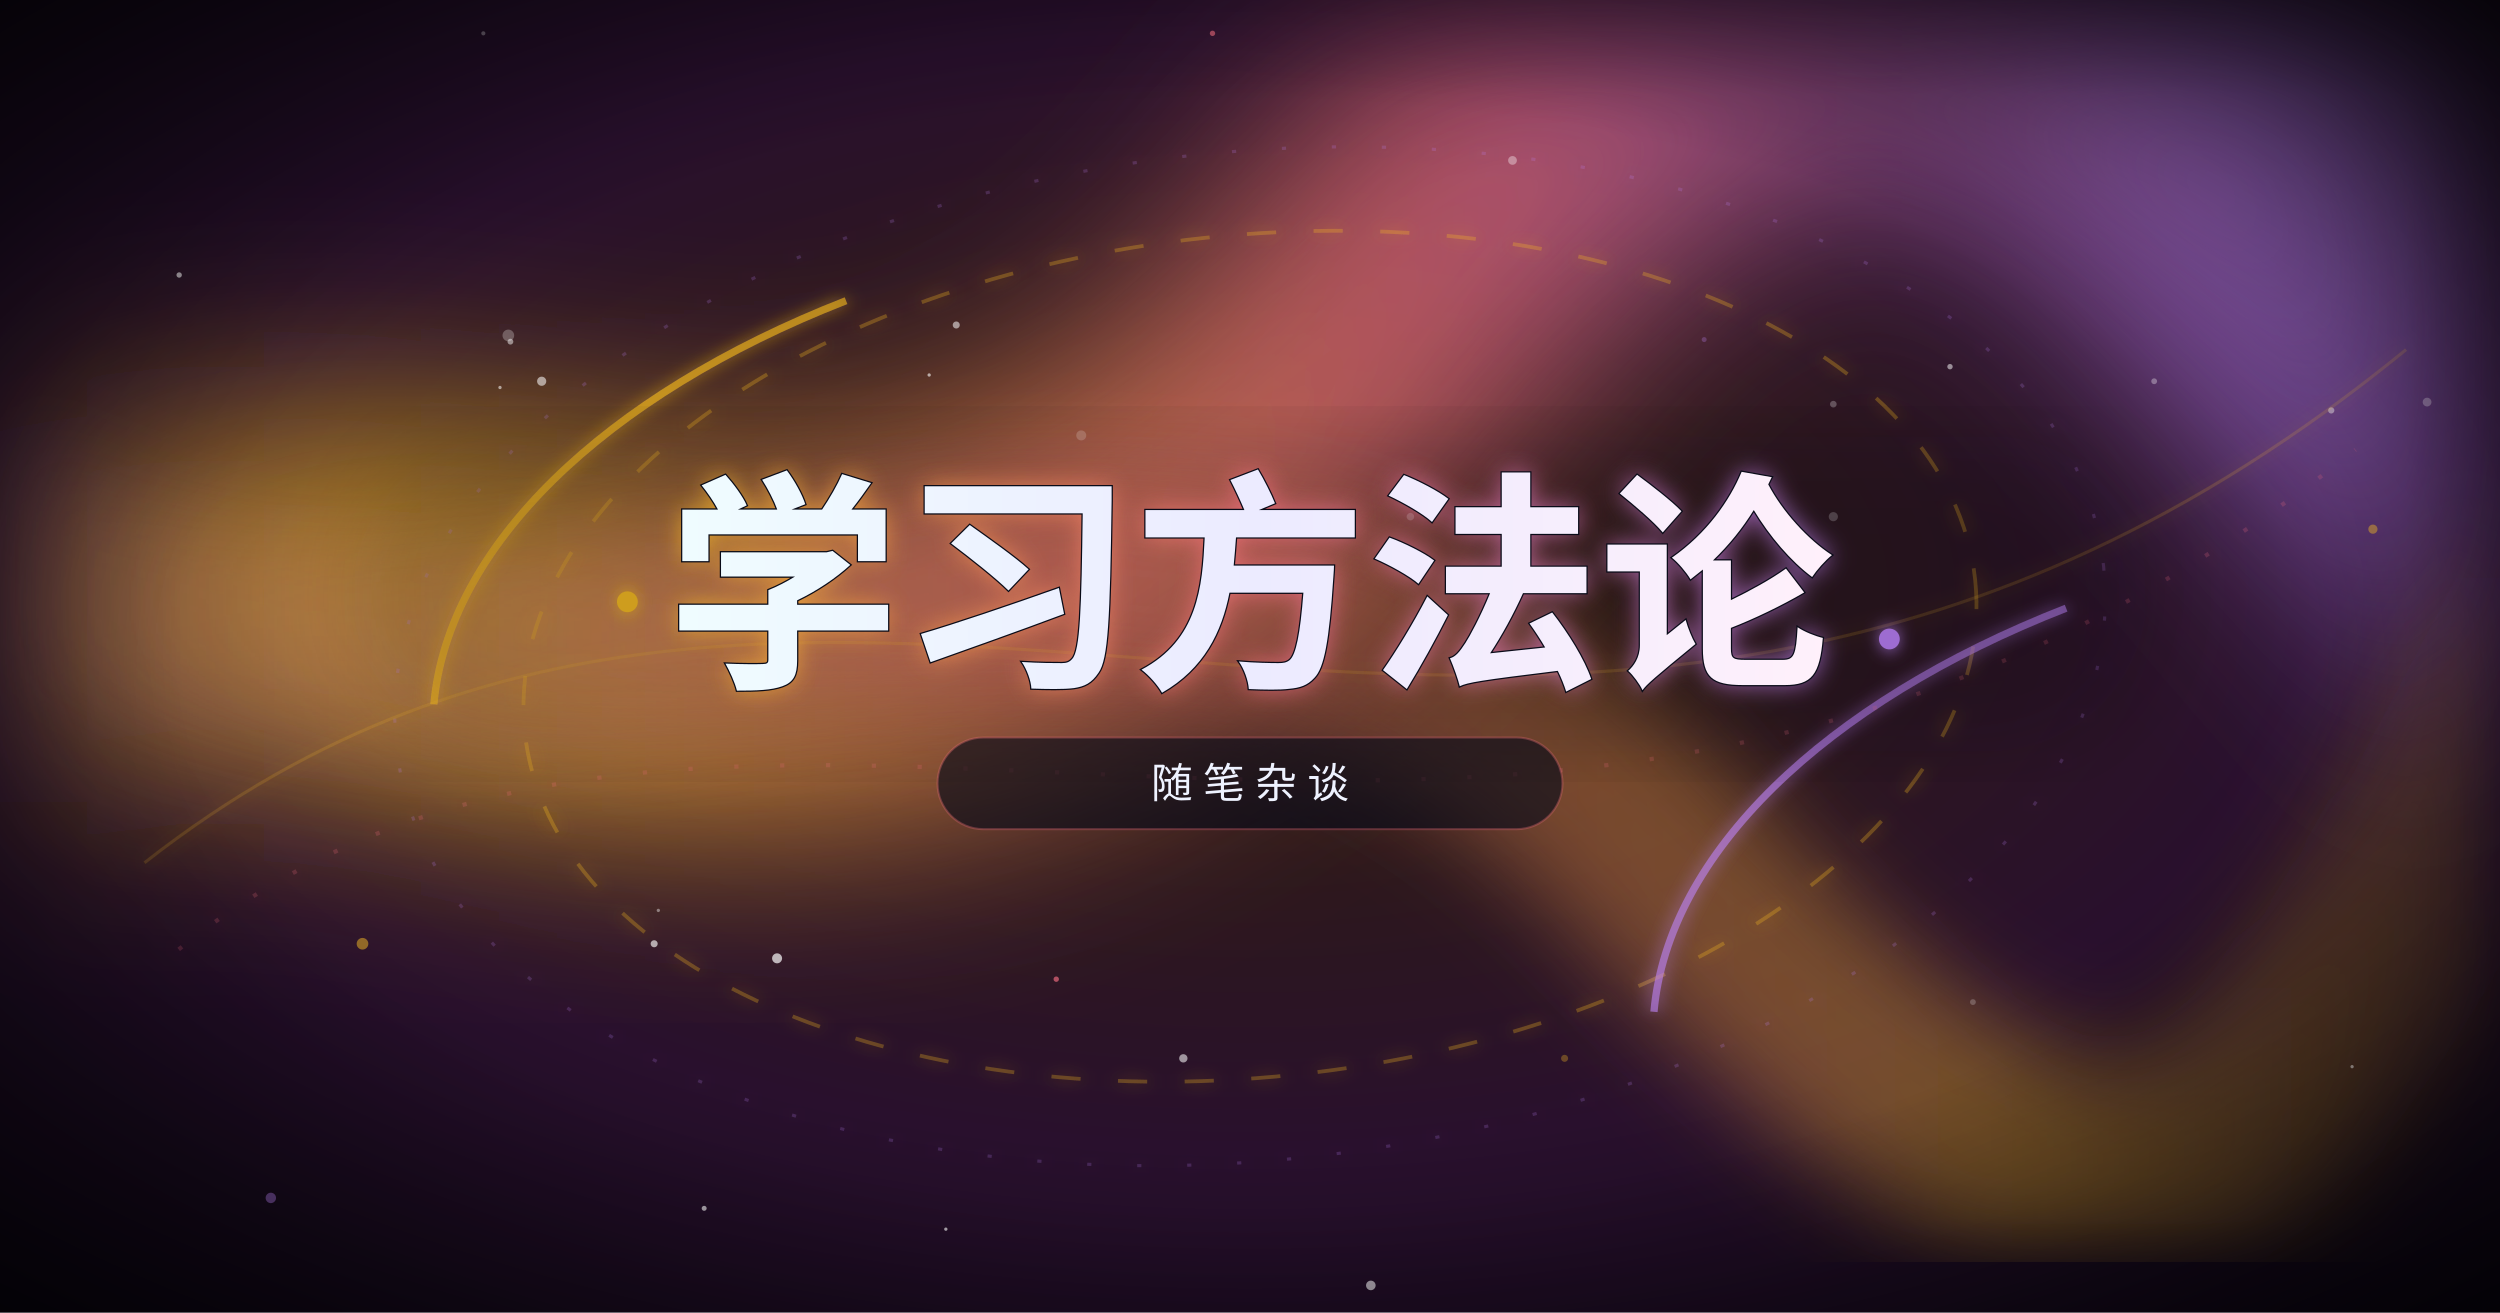
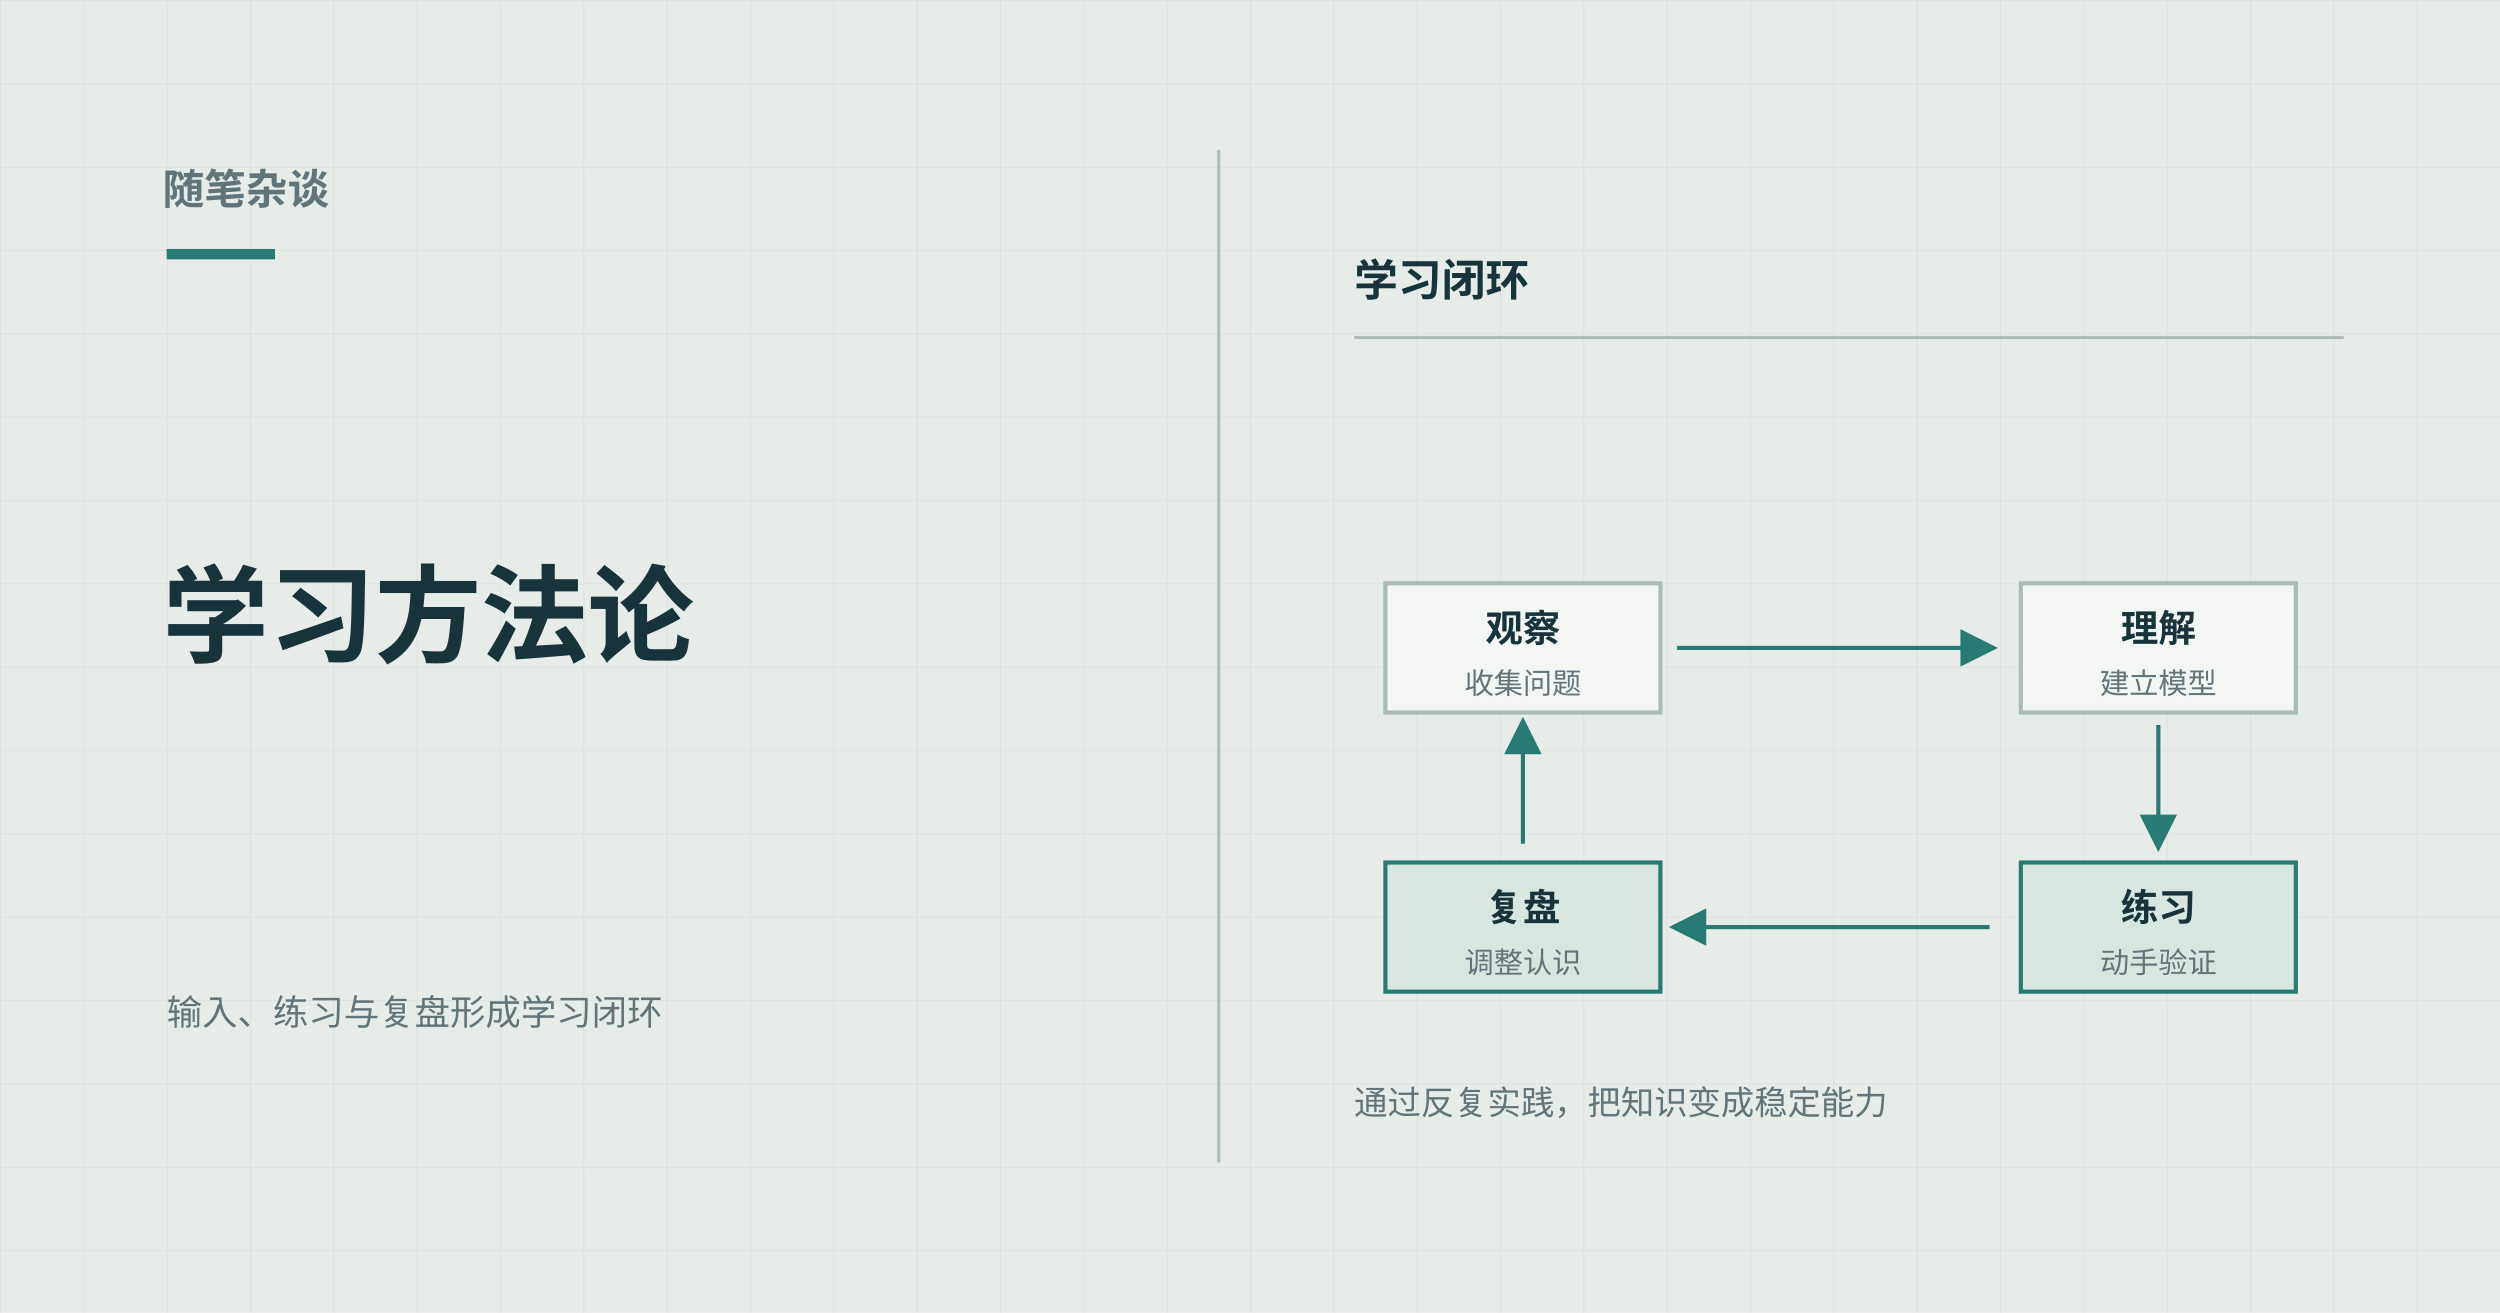
- <svg xmlns="http://www.w3.org/2000/svg" width="1200" height="630" viewBox="0 0 1200 630">
+ <svg xmlns="http://www.w3.org/2000/svg" width="1200" height="630" viewBox="0 0 1200 630" role="img" aria-labelledby="coverTitle coverDesc">
  <defs>
-     <radialGradient id="bg" cx="50%" cy="45%" r="82%">
-       <stop stop-color="#30200b" />
-       <stop offset=".52" stop-color="#29102d" />
-       <stop offset="1" stop-color="#02030a" />
-     </radialGradient>
-     <linearGradient id="auroraA" x1="0" y1="0" x2="1" y2="0">
-       <stop stop-color="#fbbf24" stop-opacity="0" />
-       <stop offset=".25" stop-color="#fbbf24" stop-opacity=".82" />
-       <stop offset=".56" stop-color="#fb7185" stop-opacity=".70" />
-       <stop offset=".82" stop-color="#c084fc" stop-opacity=".72" />
-       <stop offset="1" stop-color="#c084fc" stop-opacity="0" />
-     </linearGradient>
-     <linearGradient id="auroraB" x1="0" y1="0" x2="1" y2="0">
-       <stop stop-color="#c084fc" stop-opacity="0" />
-       <stop offset=".42" stop-color="#fb7185" stop-opacity=".56" />
-       <stop offset=".75" stop-color="#fbbf24" stop-opacity=".58" />
-       <stop offset="1" stop-color="#fbbf24" stop-opacity="0" />
-     </linearGradient>
-     <linearGradient id="neonGradient" x1="0" y1="0" x2="1" y2="0">
-       <stop stop-color="#fbbf24" />
-       <stop offset=".5" stop-color="#fb7185" />
-       <stop offset="1" stop-color="#c084fc" />
-     </linearGradient>
-     <linearGradient id="titleGradient" x1="0" y1="0" x2="1" y2="0">
-       <stop stop-color="#effcff" />
-       <stop offset=".5" stop-color="#ecebff" />
-       <stop offset="1" stop-color="#fff0fb" />
-     </linearGradient>
-     <linearGradient id="prismGradient" x1="0" y1="0" x2="1" y2="1">
-       <stop stop-color="#fbbf24" stop-opacity=".48" />
-       <stop offset=".5" stop-color="#fb7185" stop-opacity=".10" />
-       <stop offset="1" stop-color="#c084fc" stop-opacity=".44" />
-     </linearGradient>
-     <linearGradient id="glassGradient" x1="0" y1="0" x2="1" y2="1">
-       <stop stop-color="#fff" stop-opacity=".13" />
-       <stop offset=".48" stop-color="#fff" stop-opacity=".035" />
-       <stop offset="1" stop-color="#fb7185" stop-opacity=".12" />
-     </linearGradient>
-     <filter id="blur48">
-       <feGaussianBlur stdDeviation="48" />
-     </filter>
-     <filter id="blur22">
-       <feGaussianBlur stdDeviation="22" />
-     </filter>
-     <filter id="lineGlow">
-       <feGaussianBlur stdDeviation="4" result="b" />
-       <feMerge>
-         <feMergeNode in="b" />
-         <feMergeNode in="SourceGraphic" />
-       </feMerge>
-     </filter>
-     <filter id="softGlow">
-       <feGaussianBlur stdDeviation="3" result="b" />
-       <feMerge>
-         <feMergeNode in="b" />
-         <feMergeNode in="SourceGraphic" />
-       </feMerge>
-     </filter>
-     <filter id="titleGlow" x="-30%" y="-50%" width="160%" height="200%">
-       <feGaussianBlur stdDeviation="6" />
-     </filter>
-     <radialGradient id="vignette" cx="50%" cy="50%" r="73%">
-       <stop offset=".58" stop-color="#000" stop-opacity="0" />
-       <stop offset="1" stop-color="#000" stop-opacity=".70" />
-     </radialGradient>
+     <pattern id="grid" width="40" height="40" patternUnits="userSpaceOnUse">
+       <path d="M40 0H0V40" fill="none" stroke="#AEBDB7" stroke-width="1" opacity=".20" />
+     </pattern>
+     <marker id="tealArrow" markerWidth="9" markerHeight="9" refX="7" refY="4.5" orient="auto">
+       <path d="M0 0L9 4.5L0 9Z" fill="#287B73" />
+     </marker>
+     <marker id="orangeArrow" markerWidth="9" markerHeight="9" refX="7" refY="4.5" orient="auto">
+       <path d="M0 0L9 4.5L0 9Z" fill="#C47743" />
+     </marker>
  </defs>
-   <rect width="1200" height="630" fill="url(#bg)" />
-   <path d="M-160 445 C100 70 360 520 660 155 S1060 90 1360 438" fill="none" stroke="url(#auroraA)" stroke-width="172" filter="url(#blur48)" opacity=".94" />
-   <path d="M-100 187 C220 500 500 90 800 417 S1110 465 1320 140" fill="none" stroke="url(#auroraB)" stroke-width="105" filter="url(#blur22)" opacity=".64" />
-   <circle cx="751" cy="508" r="1.7" fill="#fbbf24" opacity="0.31" />
-   <circle cx="244" cy="161" r="2.8" fill="#ffffff" opacity="0.26" />
-   <circle cx="260" cy="183" r="2.2" fill="#ffffff" opacity="0.55" />
-   <circle cx="667" cy="266" r="2.8" fill="#ffffff" opacity="0.57" />
-   <circle cx="1034" cy="183" r="1.4" fill="#ffffff" opacity="0.32" />
-   <circle cx="130" cy="575" r="2.5" fill="#c084fc" opacity="0.49" />
-   <circle cx="568" cy="508" r="2.0" fill="#ffffff" opacity="0.55" />
-   <circle cx="232" cy="16" r="1.0" fill="#ffffff" opacity="0.34" />
-   <circle cx="86" cy="132" r="1.3" fill="#ffffff" opacity="0.62" />
-   <circle cx="459" cy="156" r="1.7" fill="#ffffff" opacity="0.53" />
-   <circle cx="582" cy="16" r="1.3" fill="#fb7185" opacity="0.62" />
-   <circle cx="245" cy="164" r="1.4" fill="#ffffff" opacity="0.47" />
-   <circle cx="316" cy="437" r="0.8" fill="#ffffff" opacity="0.41" />
-   <circle cx="446" cy="180" r="0.8" fill="#ffffff" opacity="0.59" />
-   <circle cx="936" cy="176" r="1.3" fill="#ffffff" opacity="0.51" />
-   <circle cx="174" cy="453" r="2.8" fill="#fbbf24" opacity="0.49" />
-   <circle cx="658" cy="617" r="2.3" fill="#ffffff" opacity="0.59" />
-   <circle cx="454" cy="590" r="0.8" fill="#ffffff" opacity="0.63" />
-   <circle cx="1129" cy="512" r="0.8" fill="#ffffff" opacity="0.55" />
-   <circle cx="519" cy="209" r="2.4" fill="#ffffff" opacity="0.20" />
-   <circle cx="818" cy="163" r="1.2" fill="#c084fc" opacity="0.27" />
-   <circle cx="880" cy="248" r="2.2" fill="#ffffff" opacity="0.24" />
-   <circle cx="726" cy="77" r="2.1" fill="#ffffff" opacity="0.36" />
-   <circle cx="338" cy="580" r="1.2" fill="#ffffff" opacity="0.63" />
-   <circle cx="880" cy="194" r="1.6" fill="#ffffff" opacity="0.26" />
-   <circle cx="507" cy="470" r="1.3" fill="#fb7185" opacity="0.63" />
-   <circle cx="314" cy="453" r="1.7" fill="#ffffff" opacity="0.63" />
-   <circle cx="1165" cy="193" r="2.1" fill="#ffffff" opacity="0.29" />
-   <circle cx="373" cy="460" r="2.4" fill="#ffffff" opacity="0.68" />
-   <circle cx="677" cy="248" r="1.8" fill="#ffffff" opacity="0.23" />
-   <circle cx="1139" cy="254" r="2.2" fill="#fbbf24" opacity="0.46" />
-   <circle cx="947" cy="481" r="1.4" fill="#ffffff" opacity="0.22" />
-   <circle cx="240" cy="186" r="0.8" fill="#ffffff" opacity="0.54" />
-   <circle cx="1119" cy="197" r="1.5" fill="#ffffff" opacity="0.46" />
-   <g transform="translate(600 315) rotate(-6)" fill="none" filter="url(#lineGlow)">
-     <ellipse rx="350" ry="202" stroke="#fbbf24" stroke-opacity=".28" stroke-width="1.8" stroke-dasharray="14 18" />
-     <ellipse rx="412" ry="242" stroke="#c084fc" stroke-opacity=".20" stroke-width="1.5" stroke-dasharray="2 22" />
-     <path d="M-392 -18 A395 218 0 0 1 -175 -190" stroke="#fbbf24" stroke-width="3.5" opacity=".58" />
-     <path d="M175 190 A395 218 0 0 1 392 18" stroke="#c084fc" stroke-width="3.5" opacity=".58" />
-   </g>
-   <g transform="rotate(5 600 315)" filter="url(#lineGlow)">
-     <path d="M100 500 C350 260 750 520 1120 170" fill="none" stroke="#fb7185" stroke-width="2" stroke-opacity=".20" stroke-dasharray="2 20" />
-     <path d="M80 460 C390 170 760 490 1140 120" fill="none" stroke="#fbbf24" stroke-width="1.5" stroke-opacity=".16" />
-     <circle cx="300" cy="315" r="5" fill="#fbbf24" />
-     <circle cx="905" cy="280" r="5" fill="#c084fc" />
-   </g>
-   <rect x="170" y="210" width="860" height="150" rx="75" fill="#02040c" opacity=".18" filter="url(#blur22)" />
-   <text x="600" y="322" font-family="'PingFang SC','Microsoft YaHei','Noto Sans CJK SC',sans-serif" font-size="112" font-weight="900" fill="url(#neonGradient)" opacity=".72" text-anchor="middle" filter="url(#titleGlow)">学习方法论</text>
-   <text x="600" y="322" font-family="'PingFang SC','Microsoft YaHei','Noto Sans CJK SC',sans-serif" font-size="112" font-weight="900" fill="url(#titleGradient)" stroke="#090b18" stroke-width="1.2" paint-order="stroke" text-anchor="middle">学习方法论</text>
-   <rect x="450" y="354" width="300" height="44" rx="22" fill="#070a18" opacity=".64" stroke="#fb7185" stroke-opacity=".42" />
-   <text x="600" y="383" font-family="'PingFang SC','Microsoft YaHei','Noto Sans CJK SC',sans-serif" font-size="20" fill="#eef2ff" text-anchor="middle" letter-spacing="5">随笔杂谈</text>
-   <rect width="1200" height="630" fill="url(#vignette)" pointer-events="none" />
+   <rect width="1200" height="630" fill="#E8ECE9" />
+   <rect width="1200" height="630" fill="url(#grid)" />
+   <path d="M585 72V558" stroke="#AEBDB7" stroke-width="1.5" />
+   <text x="78" y="98" fill="#61747A" font-family="'Microsoft YaHei','Noto Sans SC',sans-serif" font-size="20" font-weight="600" text-anchor="start">随笔杂谈</text>
+   <path d="M80 122H132" stroke="#287B73" stroke-width="5" />
+   <text x="78" y="314.0" fill="#17343B" font-family="'Microsoft YaHei','Noto Sans SC',sans-serif" font-size="51" font-weight="700" text-anchor="start">学习方法论</text>
+   <text x="80" y="492" fill="#61747A" font-family="'Microsoft YaHei','Noto Sans SC',sans-serif" font-size="17" font-weight="500" text-anchor="start">输入、练习与复盘形成学习闭环</text>
+   <text x="650" y="142" fill="#17343B" font-family="'Microsoft YaHei','Noto Sans SC',sans-serif" font-size="21" font-weight="650" text-anchor="start">学习闭环</text>
+   <path d="M650 162L1125 162" fill="none" stroke="#AEBDB7" stroke-width="1.5" />
+   <rect x="665" y="280" width="132" height="62" fill="#F4F6F3" stroke="#AABBB4" stroke-width="2" />
+   <text x="731.0" y="308.0" fill="#17343B" font-family="'Microsoft YaHei','Noto Sans SC',sans-serif" font-size="18" font-weight="650" text-anchor="middle">观察</text>
+   <text x="731.0" y="333.0" fill="#61747A" font-family="'Microsoft YaHei','Noto Sans SC',sans-serif" font-size="14" font-weight="500" text-anchor="middle">收集问题</text>
+   <rect x="970" y="280" width="132" height="62" fill="#F4F6F3" stroke="#AABBB4" stroke-width="2" />
+   <text x="1036.0" y="308.0" fill="#17343B" font-family="'Microsoft YaHei','Noto Sans SC',sans-serif" font-size="18" font-weight="650" text-anchor="middle">理解</text>
+   <text x="1036.0" y="333.0" fill="#61747A" font-family="'Microsoft YaHei','Noto Sans SC',sans-serif" font-size="14" font-weight="500" text-anchor="middle">建立模型</text>
+   <rect x="970" y="414" width="132" height="62" fill="#D8E6E0" stroke="#287B73" stroke-width="2" />
+   <text x="1036.0" y="442.0" fill="#17343B" font-family="'Microsoft YaHei','Noto Sans SC',sans-serif" font-size="18" font-weight="650" text-anchor="middle">练习</text>
+   <text x="1036.0" y="467.0" fill="#61747A" font-family="'Microsoft YaHei','Noto Sans SC',sans-serif" font-size="14" font-weight="500" text-anchor="middle">动手验证</text>
+   <rect x="665" y="414" width="132" height="62" fill="#D8E6E0" stroke="#287B73" stroke-width="2" />
+   <text x="731.0" y="442.0" fill="#17343B" font-family="'Microsoft YaHei','Noto Sans SC',sans-serif" font-size="18" font-weight="650" text-anchor="middle">复盘</text>
+   <text x="731.0" y="467.0" fill="#61747A" font-family="'Microsoft YaHei','Noto Sans SC',sans-serif" font-size="14" font-weight="500" text-anchor="middle">调整认识</text>
+   <path d="M805 311L955 311" fill="none" stroke="#287B73" stroke-width="2" marker-end="url(#tealArrow)" />
+   <path d="M1036 348L1036 405" fill="none" stroke="#287B73" stroke-width="2" marker-end="url(#tealArrow)" />
+   <path d="M955 445L805 445" fill="none" stroke="#287B73" stroke-width="2" marker-end="url(#tealArrow)" />
+   <path d="M731 405L731 348" fill="none" stroke="#287B73" stroke-width="2" marker-end="url(#tealArrow)" />
+   <text x="650" y="535" fill="#61747A" font-family="'Microsoft YaHei','Noto Sans SC',sans-serif" font-size="16" font-weight="500" text-anchor="start">通过反复实践，把知识变成稳定能力</text>
</svg>
